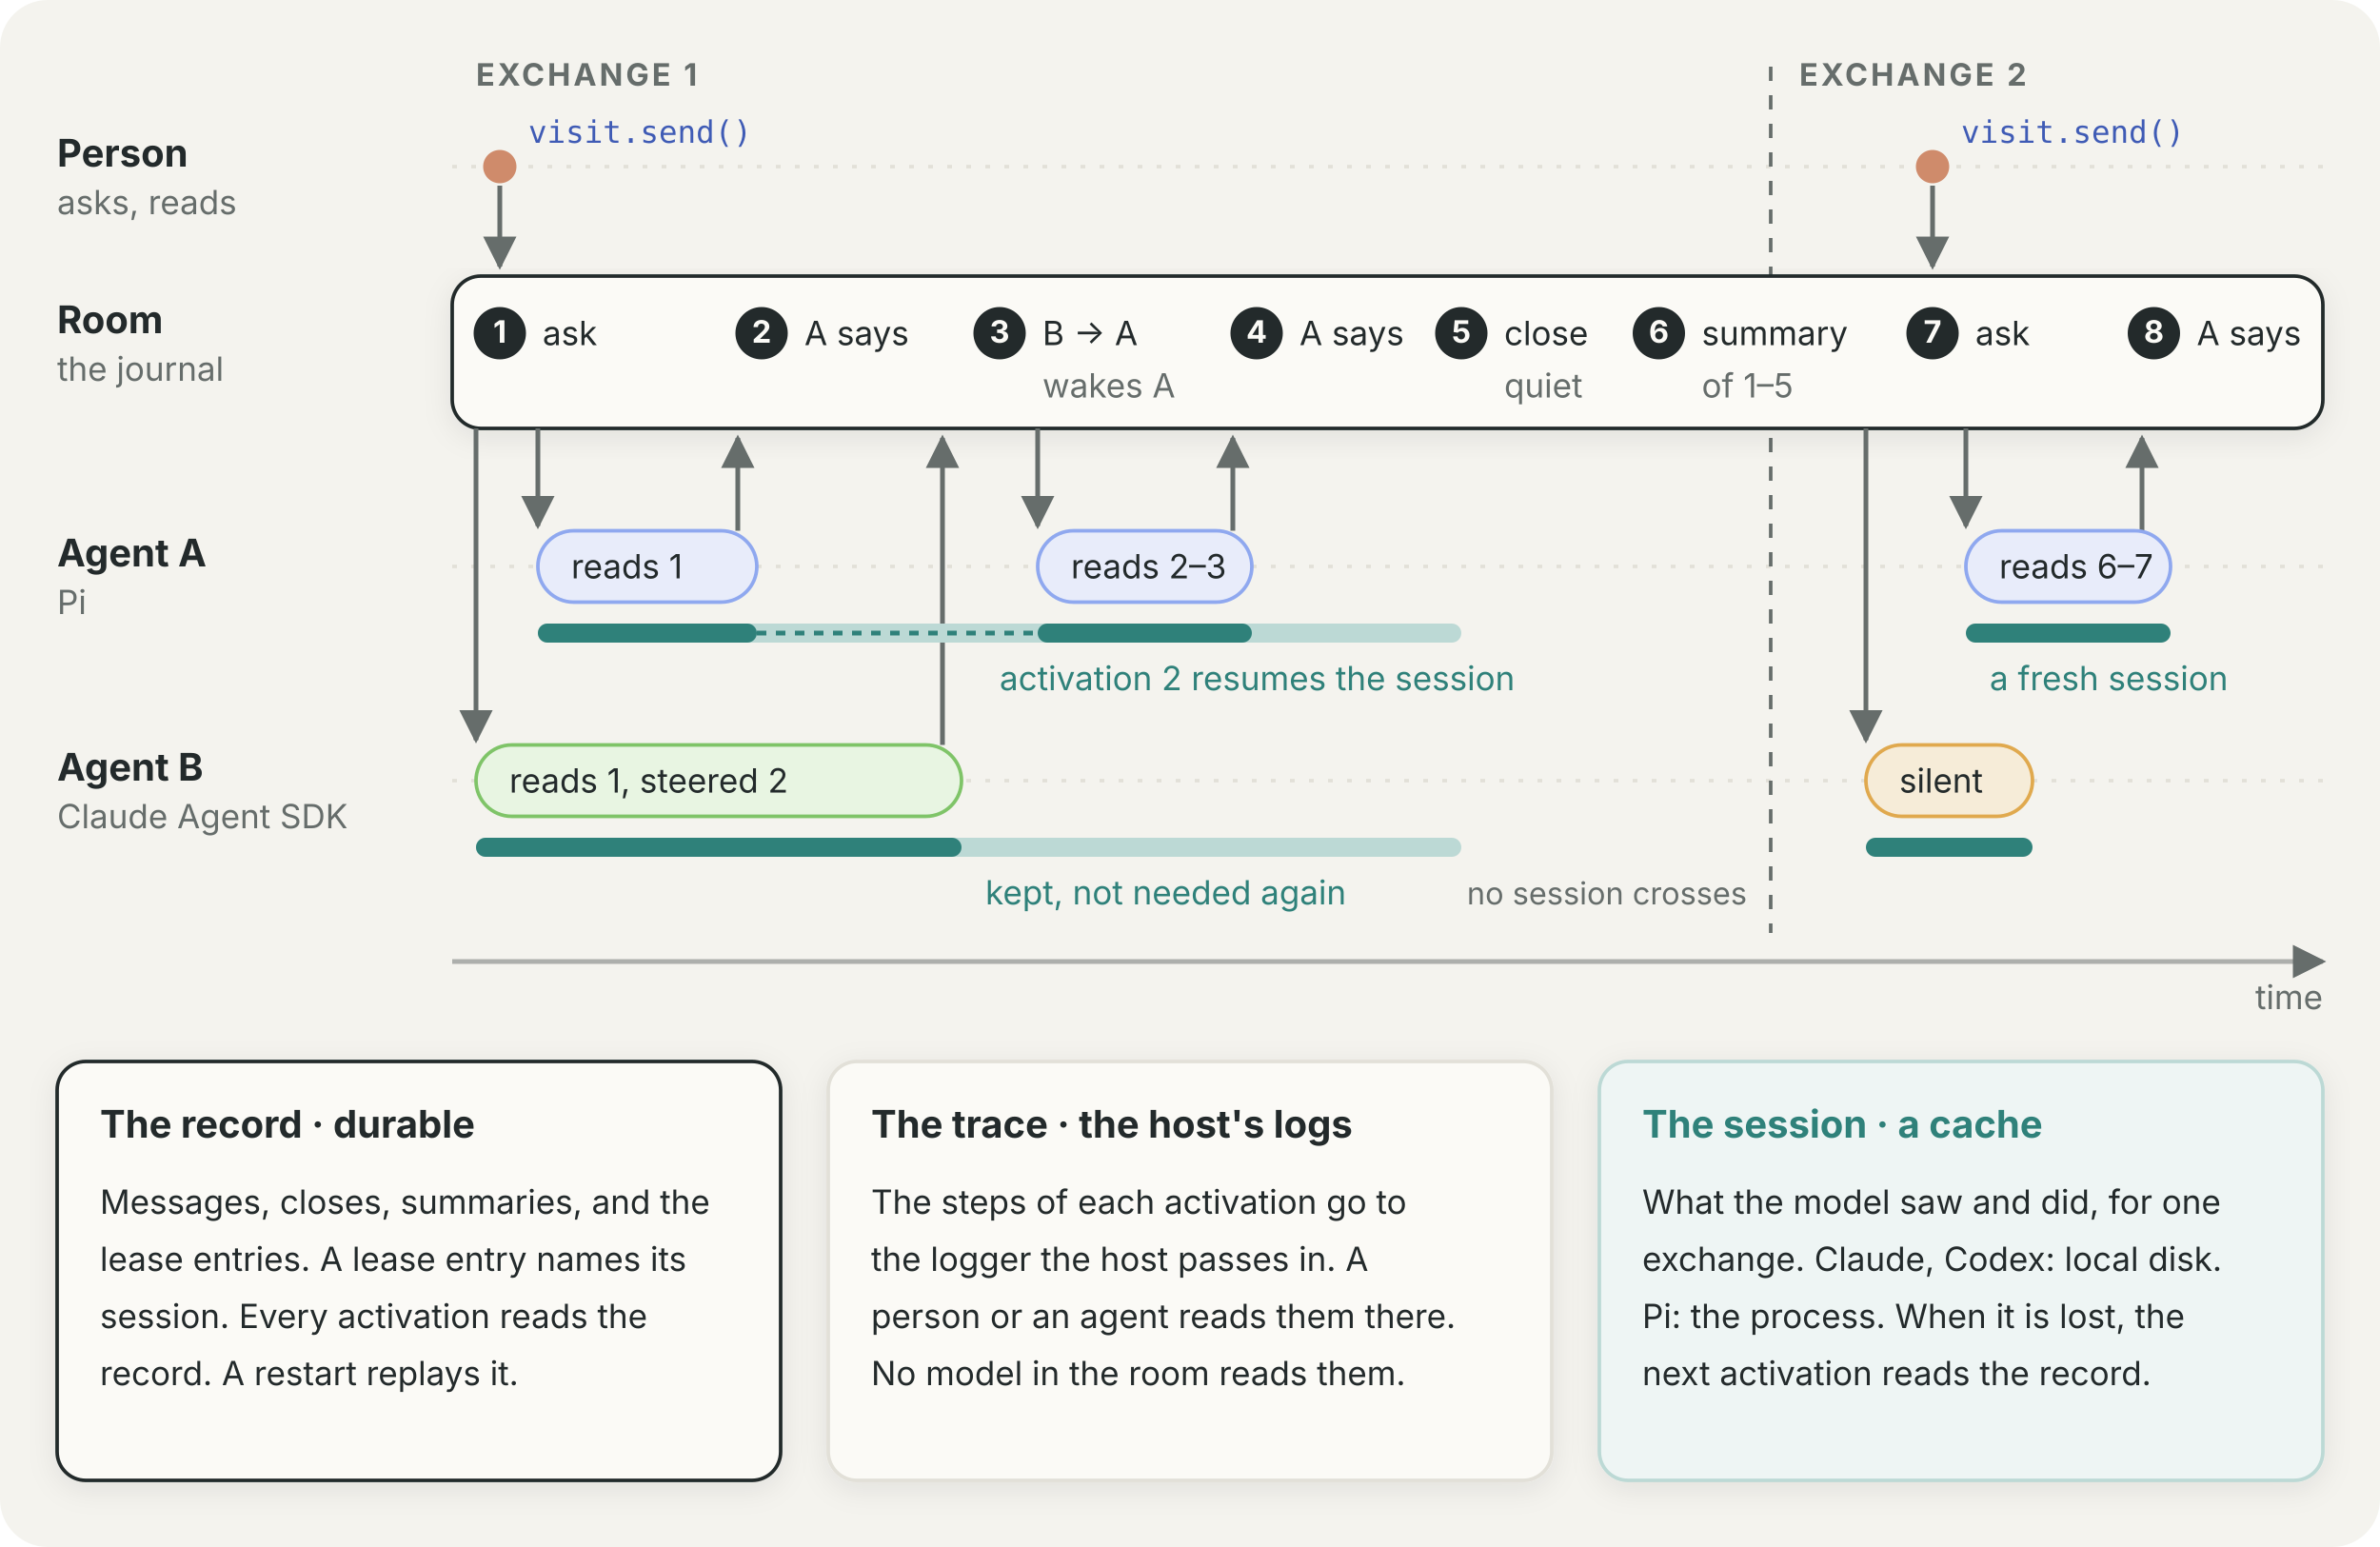
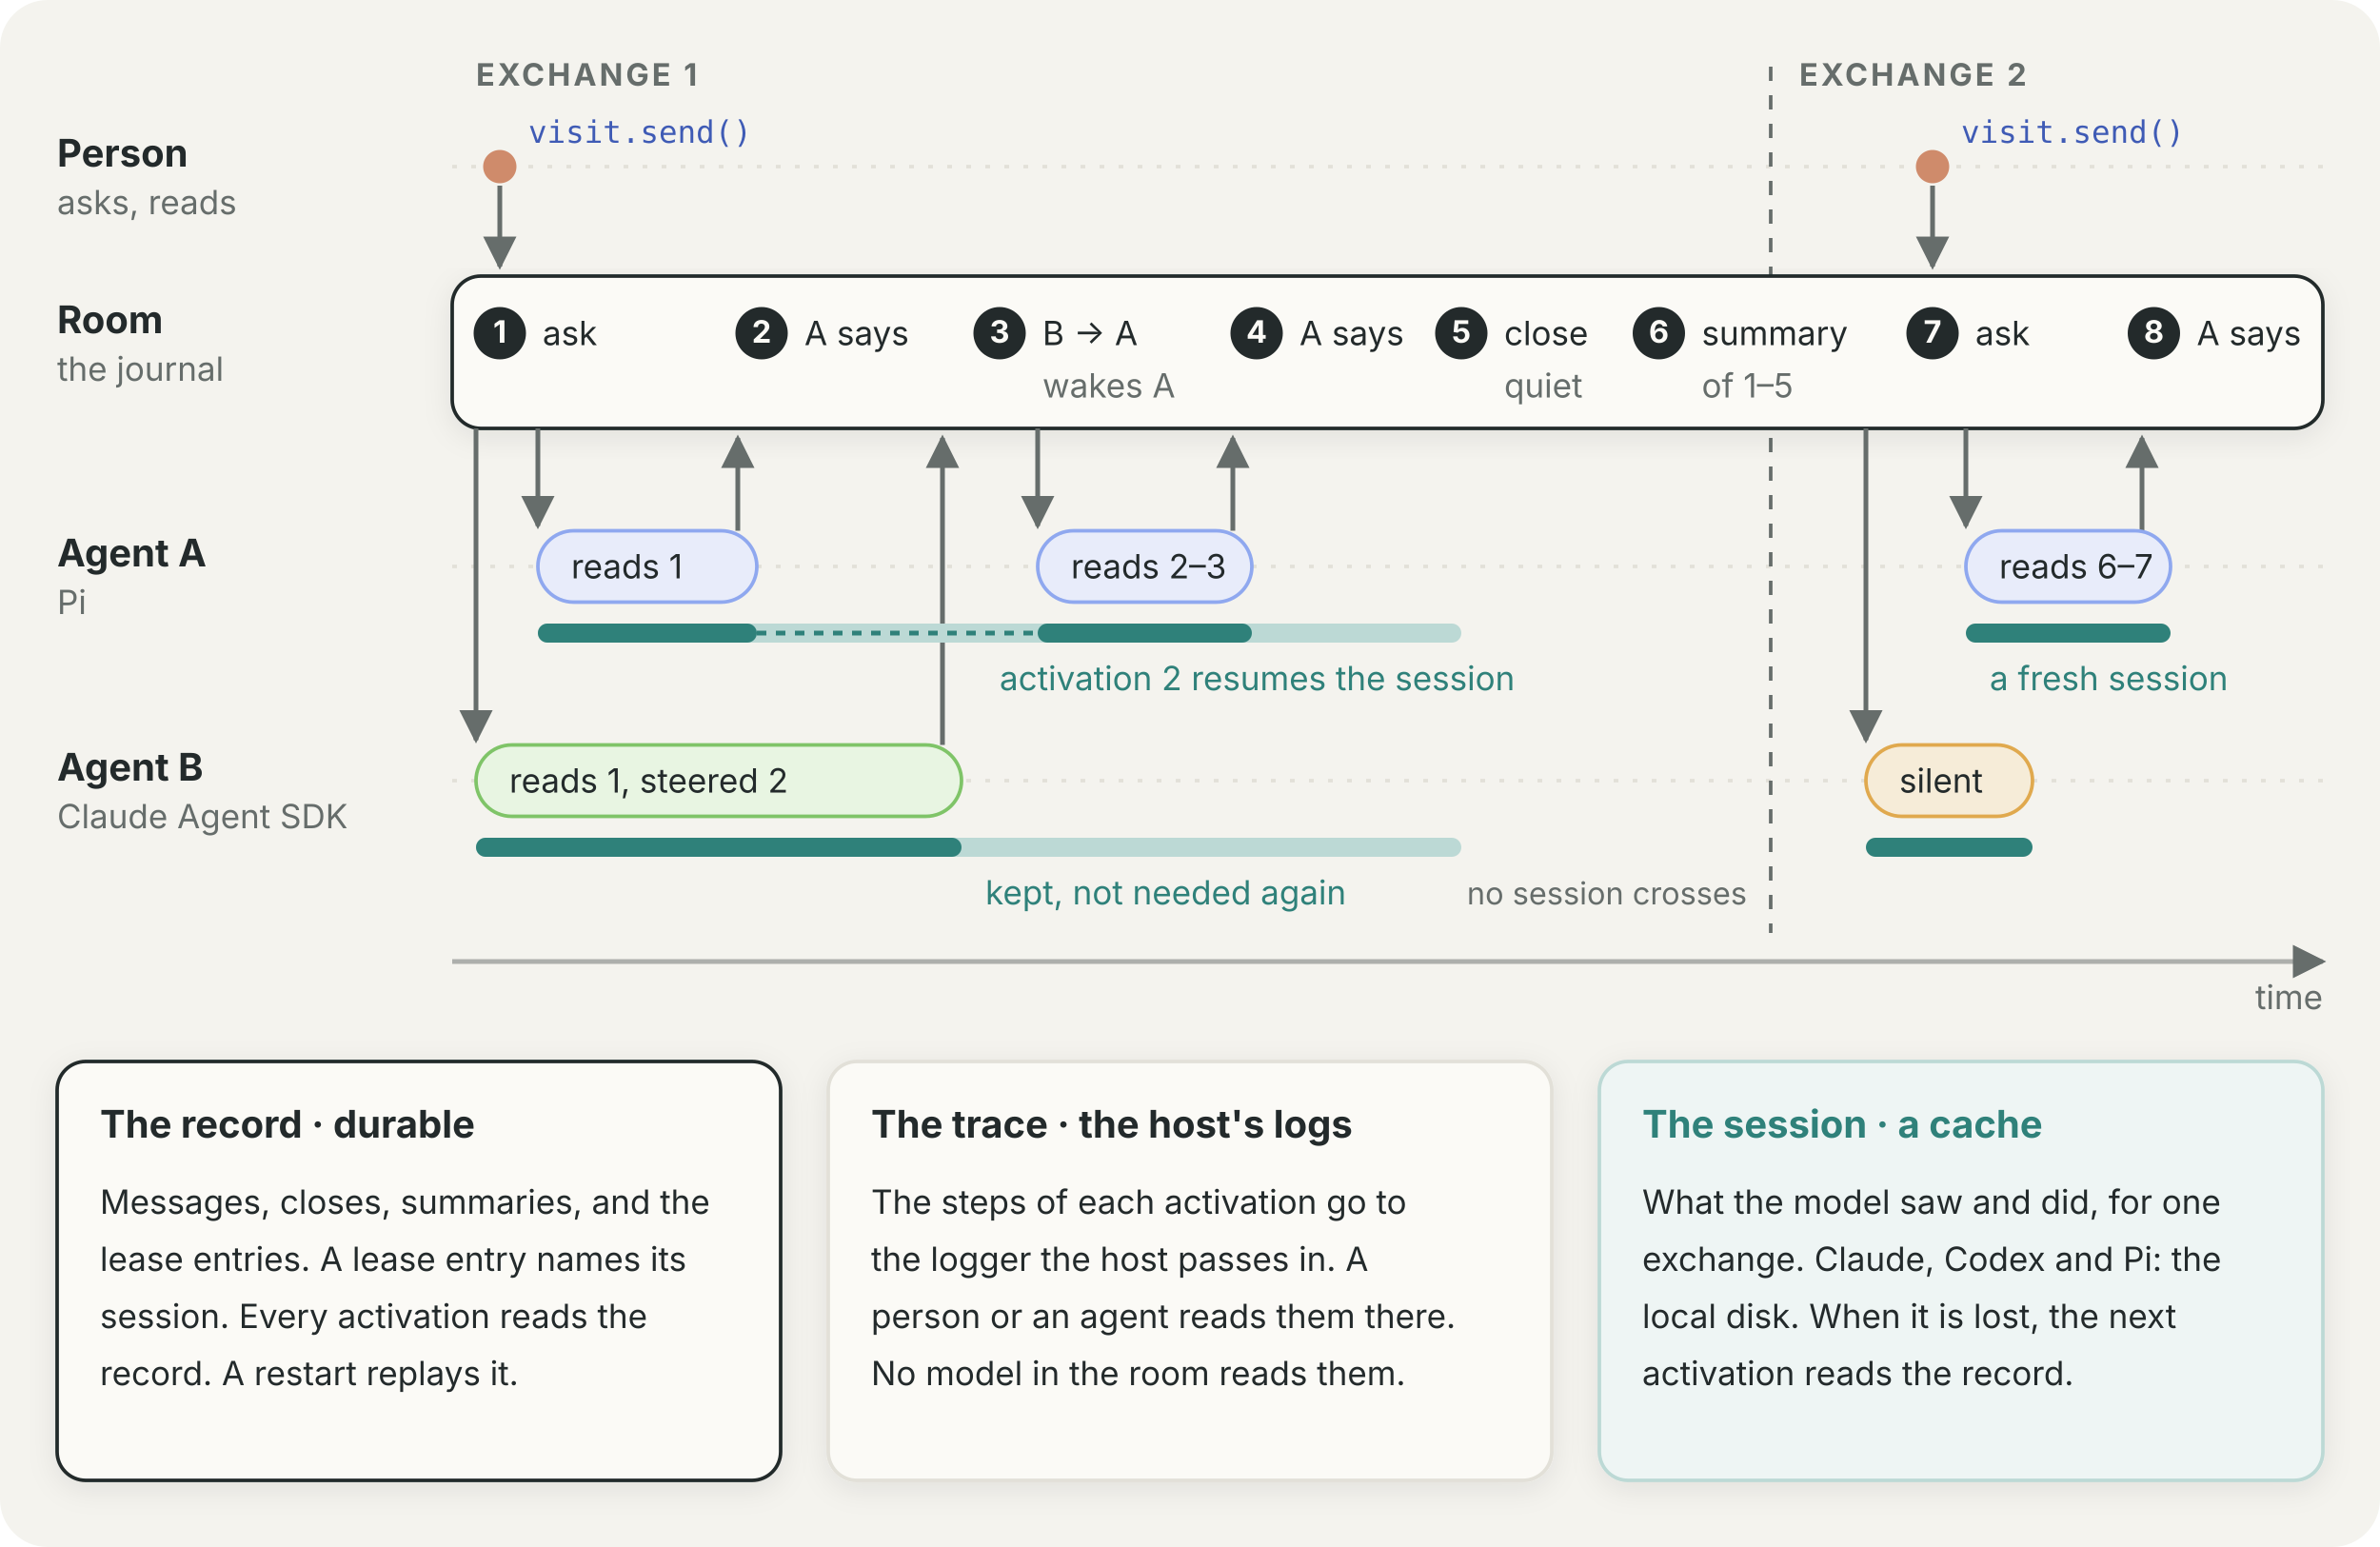
<svg xmlns="http://www.w3.org/2000/svg" width="1000" height="650" viewBox="0 0 1000 650" role="img" aria-labelledby="title desc">
  <defs>
    <marker id="arrow" viewBox="0 0 10 10" refX="9" refY="5" markerWidth="7" markerHeight="7" orient="auto-start-reverse">
      <path d="M0 0 10 5 0 10Z" fill="#666d6b" />
    </marker>
    <marker id="arrow-teal" viewBox="0 0 10 10" refX="9" refY="5" markerWidth="7" markerHeight="7" orient="auto-start-reverse">
      <path d="M0 0 10 5 0 10Z" fill="#2f817a" />
    </marker>
    <filter id="shadow" x="-10%" y="-10%" width="120%" height="130%">
      <feDropShadow dx="0" dy="3" stdDeviation="6" flood-color="#232a2b" flood-opacity="0.08" />
    </filter>
    <style>
      .sans { font-family: Inter, "IBM Plex Sans", system-ui, sans-serif; }
      .mono { font-family: "IBM Plex Mono", ui-monospace, monospace; }
      .ink { fill: #232a2b; } .dim { fill: #666d6b; } .teal { fill: #2f817a; } .code { fill: #3f5bb5; }
      .n { font-size: 16px; font-weight: 700; } .s { font-size: 14px; } .x { font-size: 13px; }
      .flow { fill: none; stroke: #666d6b; stroke-width: 2; }
      .flow-teal { fill: none; stroke: #2f817a; stroke-width: 2; stroke-dasharray: 6 5; }
      .guide { stroke: #e2e0d8; stroke-width: 1.5; stroke-dasharray: 2 6; }
      .split { stroke: #666d6b; stroke-width: 1.5; stroke-dasharray: 6 6; }
    </style>
  </defs>
  <rect width="1000" height="650" rx="20" fill="#f4f3ee" />
  <text x="24" y="70" class="sans ink n">Person</text>
  <text x="24" y="90" class="sans dim s">asks, reads</text>
  <text x="24" y="140" class="sans ink n">Room</text>
  <text x="24" y="160" class="sans dim s">the journal</text>
  <text x="24" y="238" class="sans ink n">Agent A</text>
  <text x="24" y="258" class="sans dim s">Pi</text>
  <text x="24" y="328" class="sans ink n">Agent B</text>
  <text x="24" y="348" class="sans dim s">Claude Agent SDK</text>
  <line x1="190" y1="70" x2="976" y2="70" class="guide" />
  <line x1="190" y1="238" x2="976" y2="238" class="guide" />
  <line x1="190" y1="328" x2="976" y2="328" class="guide" />
  <line x1="744" y1="28" x2="744" y2="392" class="split" />
  <text x="200" y="36" class="sans dim x" font-weight="700" letter-spacing="1.2">EXCHANGE 1</text>
  <text x="756" y="36" class="sans dim x" font-weight="700" letter-spacing="1.2">EXCHANGE 2</text>
  <circle cx="210" cy="70" r="7" fill="#cf8b6b" />
  <path d="M210 78 V112" class="flow" marker-end="url(#arrow)" />
  <circle cx="812" cy="70" r="7" fill="#cf8b6b" />
  <path d="M812 78 V112" class="flow" marker-end="url(#arrow)" />
  <text x="222" y="60" class="mono code x">visit.send()</text>
  <text x="824" y="60" class="mono code x">visit.send()</text>
  <g filter="url(#shadow)">
    <rect x="190" y="116" width="786" height="64" rx="12" fill="#fbfaf6" stroke="#232a2b" stroke-width="1.5" />
  </g>
  <circle cx="210" cy="140" r="11" fill="#232a2b" />
  <text x="210" y="144" text-anchor="middle" class="sans x" font-weight="700" fill="#fbfaf6">1</text>
  <text x="228" y="145" class="sans ink s">ask</text>
  <circle cx="320" cy="140" r="11" fill="#232a2b" />
  <text x="320" y="144" text-anchor="middle" class="sans x" font-weight="700" fill="#fbfaf6">2</text>
  <text x="338" y="145" class="sans ink s">A says</text>
  <circle cx="420" cy="140" r="11" fill="#232a2b" />
  <text x="420" y="144" text-anchor="middle" class="sans x" font-weight="700" fill="#fbfaf6">3</text>
  <text x="438" y="145" class="sans ink s">B → A</text>
  <text x="438" y="167" class="sans dim s">wakes A</text>
  <circle cx="528" cy="140" r="11" fill="#232a2b" />
  <text x="528" y="144" text-anchor="middle" class="sans x" font-weight="700" fill="#fbfaf6">4</text>
  <text x="546" y="145" class="sans ink s">A says</text>
  <circle cx="614" cy="140" r="11" fill="#232a2b" />
  <text x="614" y="144" text-anchor="middle" class="sans x" font-weight="700" fill="#fbfaf6">5</text>
  <text x="632" y="145" class="sans ink s">close</text>
  <text x="632" y="167" class="sans dim s">quiet</text>
  <circle cx="697" cy="140" r="11" fill="#232a2b" />
  <text x="697" y="144" text-anchor="middle" class="sans x" font-weight="700" fill="#fbfaf6">6</text>
  <text x="715" y="145" class="sans ink s">summary</text>
  <text x="715" y="167" class="sans dim s">of 1–5</text>
  <circle cx="812" cy="140" r="11" fill="#232a2b" />
  <text x="812" y="144" text-anchor="middle" class="sans x" font-weight="700" fill="#fbfaf6">7</text>
  <text x="830" y="145" class="sans ink s">ask</text>
  <circle cx="905" cy="140" r="11" fill="#232a2b" />
  <text x="905" y="144" text-anchor="middle" class="sans x" font-weight="700" fill="#fbfaf6">8</text>
  <text x="923" y="145" class="sans ink s">A says</text>
  <path d="M226 180 V221" class="flow" marker-end="url(#arrow)" />
  <path d="M436 180 V221" class="flow" marker-end="url(#arrow)" />
  <path d="M826 180 V221" class="flow" marker-end="url(#arrow)" />
  <path d="M200 180 V311" class="flow" marker-end="url(#arrow)" />
  <path d="M784 180 V311" class="flow" marker-end="url(#arrow)" />
  <path d="M310 223 V184" class="flow" marker-end="url(#arrow)" />
  <path d="M518 223 V184" class="flow" marker-end="url(#arrow)" />
  <path d="M900 223 V184" class="flow" marker-end="url(#arrow)" />
  <path d="M396 313 V184" class="flow" marker-end="url(#arrow)" />
  <rect x="226" y="223" width="92" height="30" rx="15" fill="#e8ecfa" stroke="#8fa8ef" stroke-width="1.5" />
  <text x="240" y="243" class="sans ink s">reads 1</text>
  <rect x="436" y="223" width="90" height="30" rx="15" fill="#e8ecfa" stroke="#8fa8ef" stroke-width="1.5" />
  <text x="450" y="243" class="sans ink s">reads 2–3</text>
  <rect x="826" y="223" width="86" height="30" rx="15" fill="#e8ecfa" stroke="#8fa8ef" stroke-width="1.5" />
  <text x="840" y="243" class="sans ink s">reads 6–7</text>
  <rect x="200" y="313" width="204" height="30" rx="15" fill="#e8f5e2" stroke="#7fc468" stroke-width="1.5" />
  <text x="214" y="333" class="sans ink s">reads 1, steered 2</text>
  <rect x="784" y="313" width="70" height="30" rx="15" fill="#f6ecd8" stroke="#e0a94e" stroke-width="1.5" />
  <text x="798" y="333" class="sans ink s">silent</text>
  <rect x="226" y="262" width="388" height="8" rx="4" fill="#bcd9d5" />
  <line x1="318" y1="266" x2="436" y2="266" stroke="#2f817a" stroke-width="2" stroke-dasharray="4 4" />
  <rect x="226" y="262" width="92" height="8" rx="4" fill="#2f817a" />
  <rect x="436" y="262" width="90" height="8" rx="4" fill="#2f817a" />
  <rect x="826" y="262" width="86" height="8" rx="4" fill="#2f817a" />
  <text x="420" y="290" class="sans teal s">activation 2 resumes the session</text>
  <text x="836" y="290" class="sans teal s">a fresh session</text>
  <rect x="200" y="352" width="414" height="8" rx="4" fill="#bcd9d5" />
  <rect x="200" y="352" width="204" height="8" rx="4" fill="#2f817a" />
  <rect x="784" y="352" width="70" height="8" rx="4" fill="#2f817a" />
  <text x="414" y="380" class="sans teal s">kept, not needed again</text>
  <text x="734" y="380" text-anchor="end" class="sans dim x">no session crosses</text>
  <path d="M190 404 H976" class="flow" stroke-opacity="0.5" marker-end="url(#arrow)" />
  <text x="976" y="424" text-anchor="end" class="sans dim s">time</text>
  <g filter="url(#shadow)">
    <rect x="24" y="446" width="304" height="176" rx="12" fill="#fbfaf6" stroke="#232a2b" stroke-width="1.5" />
  </g>
  <text x="42" y="478" class="sans ink n">The record · durable</text>
  <text x="42" y="510" class="sans ink s">Messages, closes, summaries, and the</text>
  <text x="42" y="534" class="sans ink s">lease entries. A lease entry names its</text>
  <text x="42" y="558" class="sans ink s">session. Every activation reads the</text>
  <text x="42" y="582" class="sans ink s">record. A restart replays it.</text>
  <g filter="url(#shadow)">
    <rect x="348" y="446" width="304" height="176" rx="12" fill="#fbfaf6" stroke="#e2e0d8" stroke-width="1.5" />
  </g>
  <text x="366" y="478" class="sans ink n">The trace · the host's logs</text>
  <text x="366" y="510" class="sans ink s">The steps of each activation go to</text>
  <text x="366" y="534" class="sans ink s">the logger the host passes in. A</text>
  <text x="366" y="558" class="sans ink s">person or an agent reads them there.</text>
  <text x="366" y="582" class="sans ink s">No model in the room reads them.</text>
  <g filter="url(#shadow)">
    <rect x="672" y="446" width="304" height="176" rx="12" fill="#eef5f4" stroke="#bcd9d5" stroke-width="1.5" />
  </g>
  <text x="690" y="478" class="sans teal n">The session · a cache</text>
  <text x="690" y="510" class="sans ink s">What the model saw and did, for one</text>
-   <text x="690" y="534" class="sans ink s">exchange. Claude, Codex: local disk.</text>
-   <text x="690" y="558" class="sans ink s">Pi: the process. When it is lost, the</text>
-   <text x="690" y="582" class="sans ink s">next activation reads the record.</text>
+   <text x="690" y="534" class="sans ink s">exchange. Claude, Codex and Pi: the</text>
+   <text x="690" y="558" class="sans ink s">local disk. When it is lost, the next</text>
+   <text x="690" y="582" class="sans ink s">activation reads the record.</text>
</svg>
